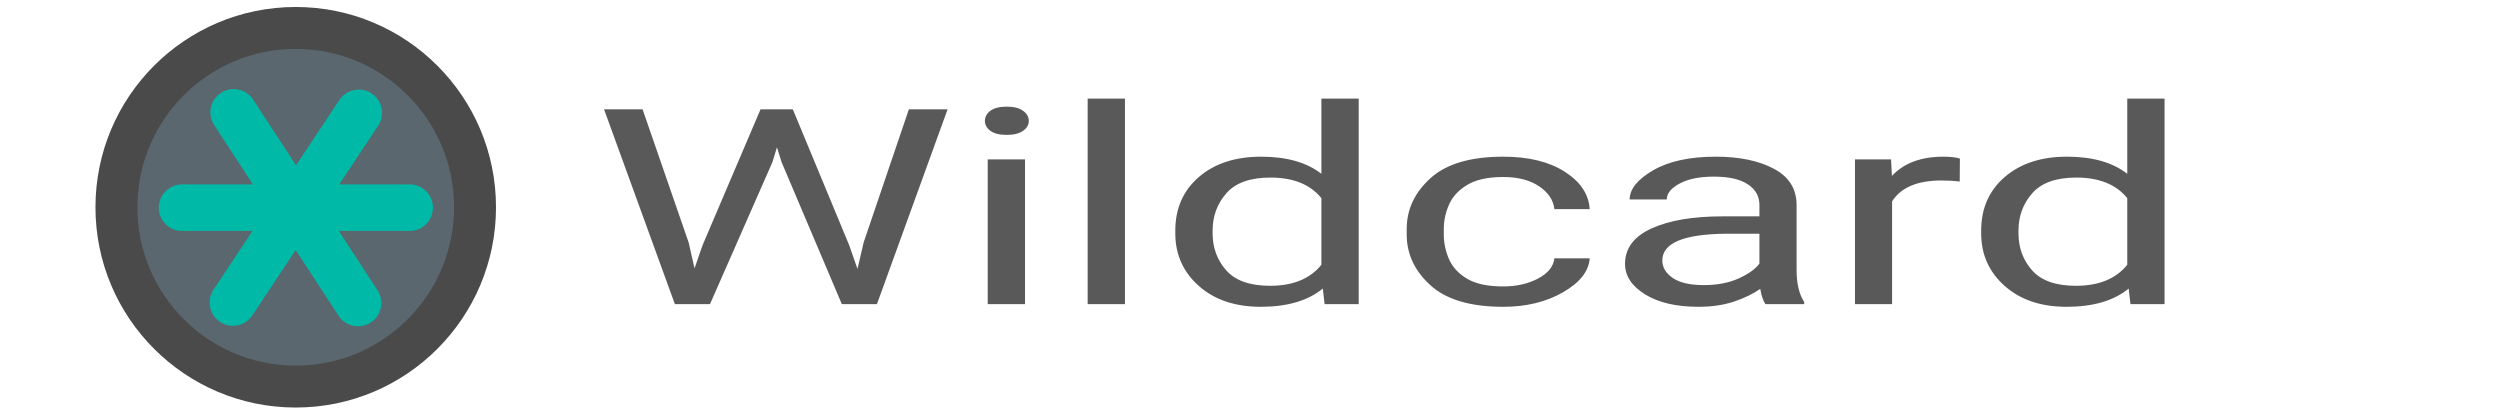
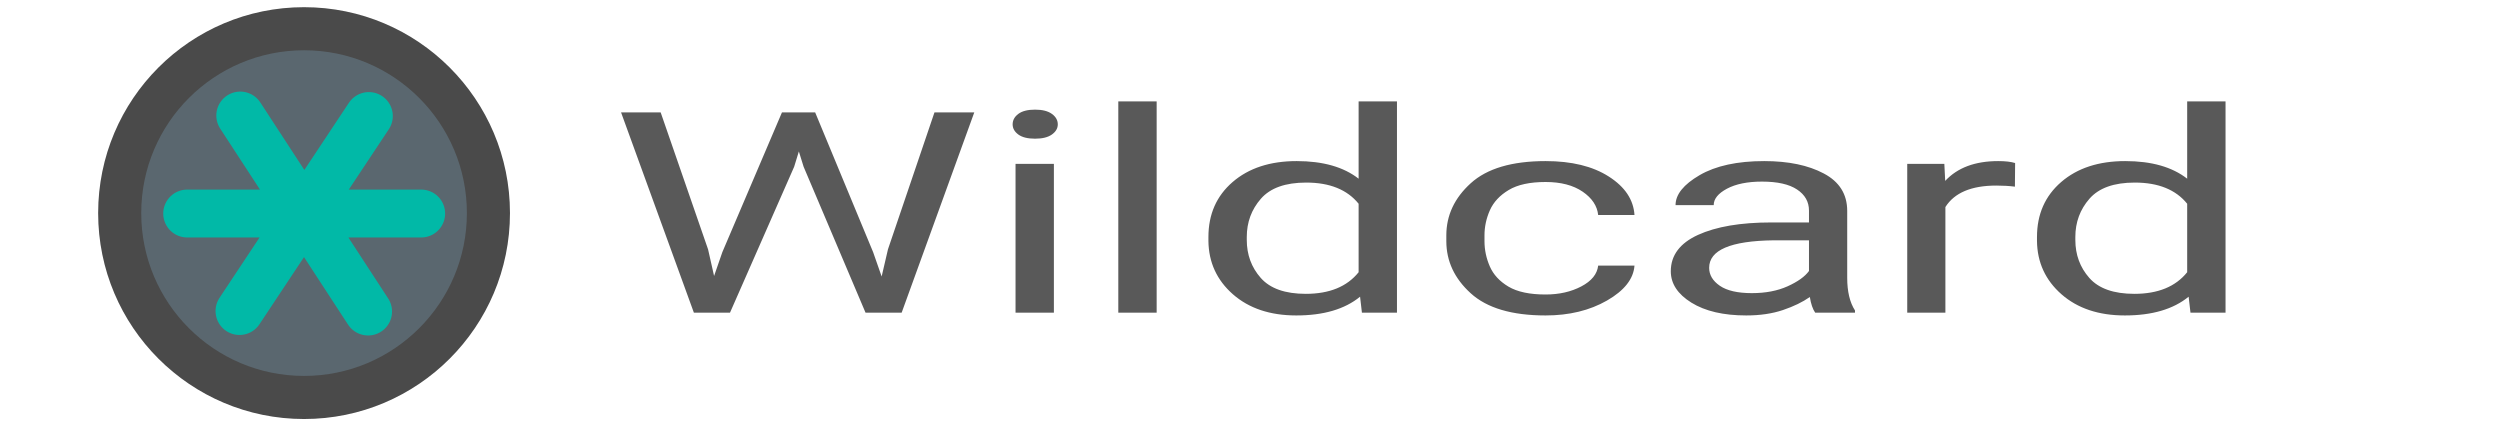
- <svg xmlns="http://www.w3.org/2000/svg" viewBox="0 0 730 120">
+ <svg xmlns="http://www.w3.org/2000/svg" viewBox="0 0 710 120">
  <g transform="scale(.68) translate(40 3)">
    <ellipse cx="86.99" cy="86" rx="86" ry="86" fill="#4a4a4a" />
    <ellipse cx="86.99" cy="86" rx="68" ry="68" fill="#5A676F" />
    <path d="m38.173 86.179h97.732m-21.852-40.72l-54.032 81.441m0.321-81.649l53.394 81.857" stroke="#01B9A7" stroke-linecap="round" stroke-linejoin="round" stroke-width="20" />
  </g>
  <g transform="scale(1.2 .8) translate(-30 3)" fill="#595959" font-family="Segoe UI,Roboto,Oxygen,Ubuntu,Cantarell,Fira Sans,Droid Sans,Helvetica Neue,sans-serif">
    <text x="174" y="108" font-size="100">Wildcard</text>
  </g>
</svg>
